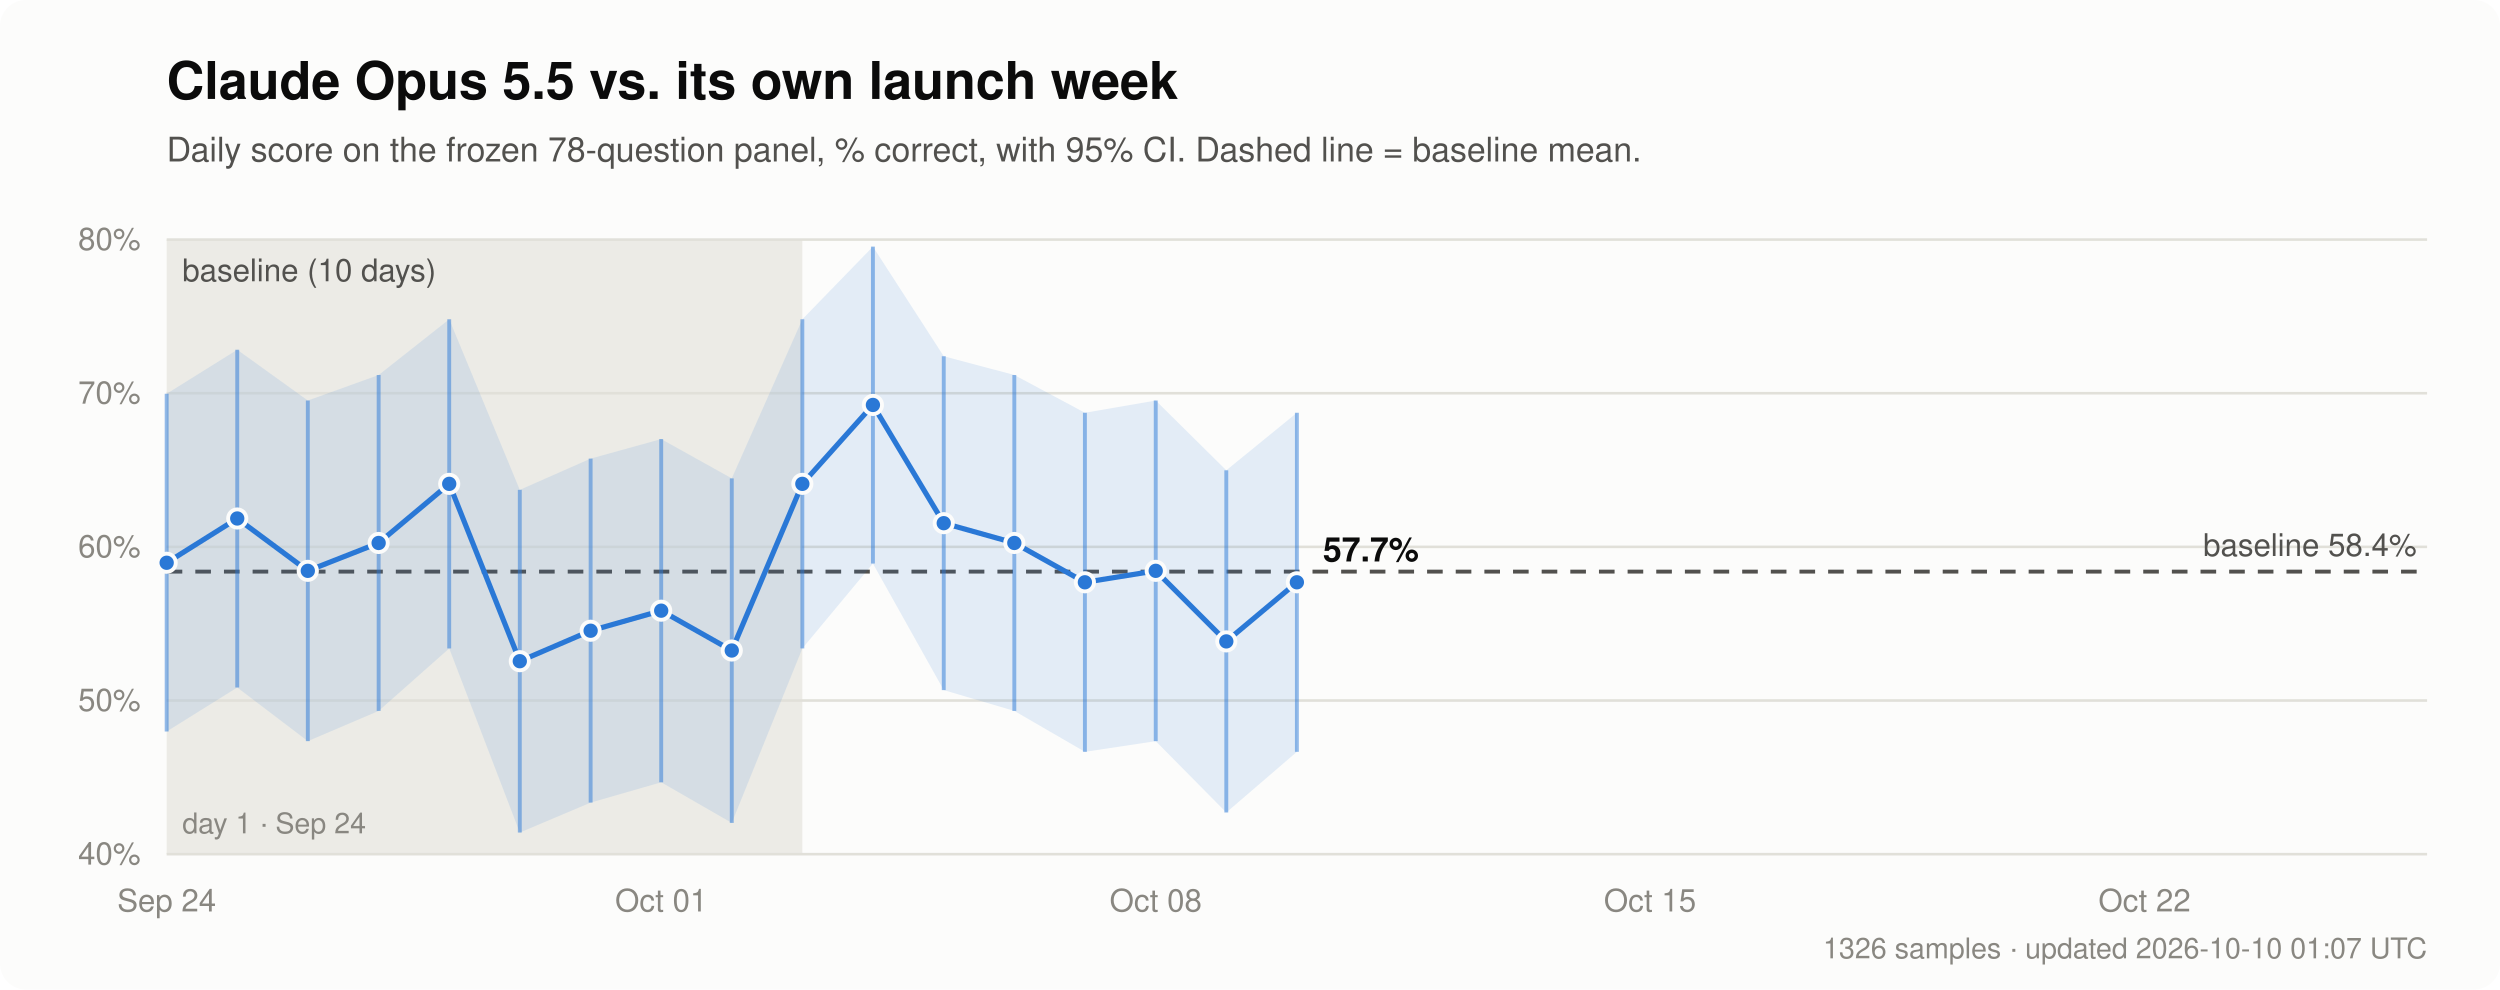
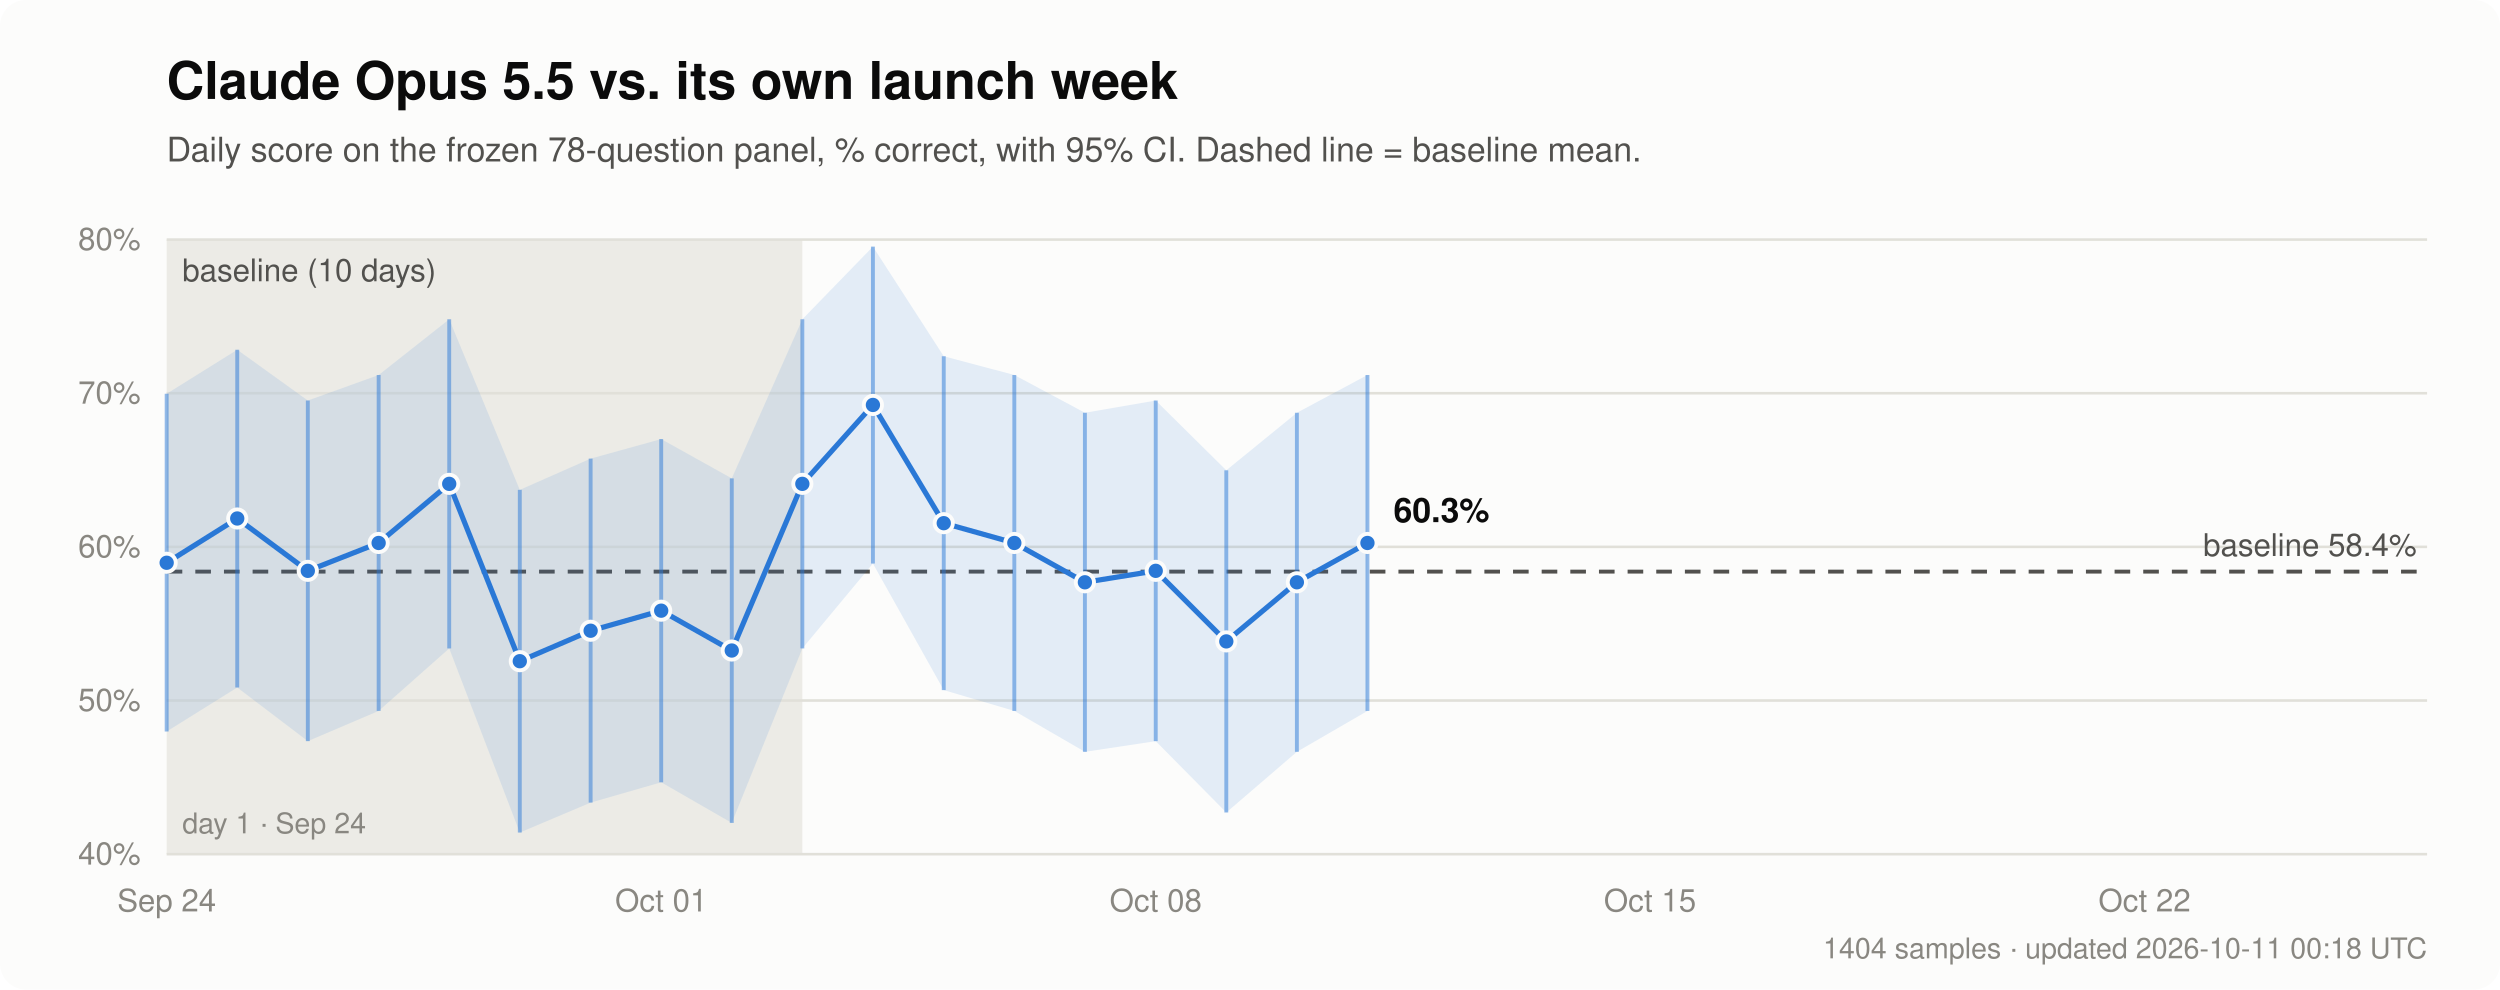
<svg xmlns="http://www.w3.org/2000/svg" width="960" height="380" viewBox="0 0 960 380" font-family="-apple-system, Segoe UI, Helvetica, Arial, sans-serif" role="img" aria-labelledby="t d">
  <rect width="960" height="380" rx="10" fill="#fcfcfb" />
  <text x="64" y="38" fill="#0b0b0b" font-size="20" font-weight="600">Claude Opus 5.5 vs. its own launch week</text>
  <text x="64" y="62" fill="#52514e" font-size="13">Daily score on the frozen 78-question panel, % correct, with 95% CI. Dashed line = baseline mean.</text>
  <line x1="64" y1="328.0" x2="932" y2="328.0" stroke="#e1e0d9" stroke-width="1" />
  <text x="54" y="332.0" text-anchor="end" fill="#898781" font-size="12">40%</text>
  <line x1="64" y1="269.0" x2="932" y2="269.0" stroke="#e1e0d9" stroke-width="1" />
  <text x="54" y="273.0" text-anchor="end" fill="#898781" font-size="12">50%</text>
  <line x1="64" y1="210.0" x2="932" y2="210.0" stroke="#e1e0d9" stroke-width="1" />
  <text x="54" y="214.0" text-anchor="end" fill="#898781" font-size="12">60%</text>
  <line x1="64" y1="151.0" x2="932" y2="151.0" stroke="#e1e0d9" stroke-width="1" />
  <text x="54" y="155.0" text-anchor="end" fill="#898781" font-size="12">70%</text>
  <line x1="64" y1="92.0" x2="932" y2="92.0" stroke="#e1e0d9" stroke-width="1" />
  <text x="54" y="96.0" text-anchor="end" fill="#898781" font-size="12">80%</text>
  <rect x="64.0" y="92" width="244.1" height="236" fill="#e1e0d9" opacity="0.6" />
  <text x="70.0" y="108" fill="#52514e" font-size="12">baseline (10 days)</text>
  <text x="70.0" y="320" fill="#898781" font-size="11">day 1 · Sep 24</text>
  <text x="64.0" y="350" text-anchor="middle" fill="#898781" font-size="12">Sep 24</text>
  <text x="253.9" y="350" text-anchor="middle" fill="#898781" font-size="12">Oct 01</text>
  <text x="443.8" y="350" text-anchor="middle" fill="#898781" font-size="12">Oct 08</text>
  <text x="633.6" y="350" text-anchor="middle" fill="#898781" font-size="12">Oct 15</text>
  <text x="823.5" y="350" text-anchor="middle" fill="#898781" font-size="12">Oct 22</text>
  <line x1="64" y1="219.5" x2="932" y2="219.5" stroke="#52514e" stroke-width="1.5" stroke-dasharray="6 5" />
  <text x="928" y="213.5" text-anchor="end" fill="#52514e" font-size="12">baseline 58.4%</text>
-   <path d="M64.0,151.2 L91.1,134.3 L118.2,153.8 L145.4,144.0 L172.5,122.6 L199.6,188.1 L226.8,176.1 L253.9,168.6 L281.0,183.7 L308.1,122.6 L335.2,94.7 L362.4,136.8 L389.5,144.0 L416.6,158.5 L443.8,153.8 L470.9,180.6 L498.0,158.5 L498.0,288.7 L470.9,312.0 L443.8,284.6 L416.6,288.7 L389.5,273.0 L362.4,265.0 L335.2,216.4 L308.1,249.0 L281.0,316.0 L253.9,300.4 L226.8,308.2 L199.6,319.7 L172.5,249.0 L145.4,273.0 L118.2,284.6 L91.1,264.0 L64.0,280.9 Z" fill="#2a78d6" opacity="0.12" />
-   <path d="M64.0,216.1 L91.1,199.1 L118.2,219.2 L145.4,208.5 L172.5,185.8 L199.6,253.9 L226.8,242.2 L253.9,234.5 L281.0,249.8 L308.1,185.8 L335.2,155.5 L362.4,200.9 L389.5,208.5 L416.6,223.6 L443.8,219.2 L470.9,246.3 L498.0,223.6" fill="none" stroke="#2a78d6" stroke-width="2" stroke-linejoin="round" stroke-linecap="round" />
+   <path d="M64.0,151.2 L91.1,134.3 L118.2,153.8 L145.4,144.0 L172.5,122.6 L199.6,188.1 L226.8,176.1 L253.9,168.6 L281.0,183.7 L308.1,122.6 L335.2,94.7 L362.4,136.8 L389.5,144.0 L416.6,158.5 L443.8,153.8 L470.9,180.6 L498.0,158.5 L525.1,144.0 L525.1,273.0 L498.0,288.7 L470.9,312.0 L443.8,284.6 L416.6,288.7 L389.5,273.0 L362.4,265.0 L335.2,216.4 L308.1,249.0 L281.0,316.0 L253.9,300.4 L226.8,308.2 L199.6,319.7 L172.5,249.0 L145.4,273.0 L118.2,284.6 L91.1,264.0 L64.0,280.9 Z" fill="#2a78d6" opacity="0.12" />
+   <path d="M64.0,216.1 L91.1,199.1 L118.2,219.2 L145.4,208.5 L172.5,185.8 L199.6,253.9 L226.8,242.2 L253.9,234.5 L281.0,249.8 L308.1,185.8 L335.2,155.5 L362.4,200.9 L389.5,208.5 L416.6,223.6 L443.8,219.2 L470.9,246.3 L498.0,223.6 L525.1,208.5" fill="none" stroke="#2a78d6" stroke-width="2" stroke-linejoin="round" stroke-linecap="round" />
  <line x1="64.0" y1="280.9" x2="64.0" y2="151.2" stroke="#2a78d6" stroke-width="1.5" opacity="0.5" />
  <circle cx="64.0" cy="216.1" r="3.5" fill="#2a78d6" stroke="#fcfcfb" stroke-width="1.5" />
  <line x1="91.1" y1="264.0" x2="91.1" y2="134.3" stroke="#2a78d6" stroke-width="1.5" opacity="0.5" />
  <circle cx="91.1" cy="199.1" r="3.5" fill="#2a78d6" stroke="#fcfcfb" stroke-width="1.5" />
  <line x1="118.2" y1="284.6" x2="118.2" y2="153.8" stroke="#2a78d6" stroke-width="1.5" opacity="0.5" />
  <circle cx="118.2" cy="219.2" r="3.5" fill="#2a78d6" stroke="#fcfcfb" stroke-width="1.5" />
  <line x1="145.4" y1="273.0" x2="145.4" y2="144.0" stroke="#2a78d6" stroke-width="1.5" opacity="0.5" />
  <circle cx="145.4" cy="208.5" r="3.5" fill="#2a78d6" stroke="#fcfcfb" stroke-width="1.5" />
  <line x1="172.5" y1="249.0" x2="172.5" y2="122.6" stroke="#2a78d6" stroke-width="1.5" opacity="0.5" />
  <circle cx="172.5" cy="185.8" r="3.5" fill="#2a78d6" stroke="#fcfcfb" stroke-width="1.5" />
  <line x1="199.6" y1="319.7" x2="199.6" y2="188.1" stroke="#2a78d6" stroke-width="1.5" opacity="0.5" />
  <circle cx="199.6" cy="253.9" r="3.5" fill="#2a78d6" stroke="#fcfcfb" stroke-width="1.5" />
  <line x1="226.8" y1="308.2" x2="226.8" y2="176.1" stroke="#2a78d6" stroke-width="1.5" opacity="0.5" />
  <circle cx="226.8" cy="242.2" r="3.5" fill="#2a78d6" stroke="#fcfcfb" stroke-width="1.5" />
  <line x1="253.9" y1="300.4" x2="253.9" y2="168.6" stroke="#2a78d6" stroke-width="1.5" opacity="0.5" />
  <circle cx="253.9" cy="234.5" r="3.5" fill="#2a78d6" stroke="#fcfcfb" stroke-width="1.5" />
  <line x1="281.0" y1="316.0" x2="281.0" y2="183.7" stroke="#2a78d6" stroke-width="1.5" opacity="0.5" />
  <circle cx="281.0" cy="249.8" r="3.5" fill="#2a78d6" stroke="#fcfcfb" stroke-width="1.5" />
  <line x1="308.1" y1="249.0" x2="308.1" y2="122.6" stroke="#2a78d6" stroke-width="1.5" opacity="0.5" />
  <circle cx="308.1" cy="185.8" r="3.5" fill="#2a78d6" stroke="#fcfcfb" stroke-width="1.5" />
  <line x1="335.2" y1="216.4" x2="335.2" y2="94.7" stroke="#2a78d6" stroke-width="1.5" opacity="0.5" />
  <circle cx="335.2" cy="155.5" r="3.5" fill="#2a78d6" stroke="#fcfcfb" stroke-width="1.5" />
  <line x1="362.4" y1="265.0" x2="362.4" y2="136.8" stroke="#2a78d6" stroke-width="1.5" opacity="0.5" />
  <circle cx="362.4" cy="200.9" r="3.5" fill="#2a78d6" stroke="#fcfcfb" stroke-width="1.5" />
  <line x1="389.5" y1="273.0" x2="389.5" y2="144.0" stroke="#2a78d6" stroke-width="1.5" opacity="0.5" />
  <circle cx="389.5" cy="208.5" r="3.5" fill="#2a78d6" stroke="#fcfcfb" stroke-width="1.5" />
  <line x1="416.6" y1="288.7" x2="416.6" y2="158.5" stroke="#2a78d6" stroke-width="1.5" opacity="0.5" />
  <circle cx="416.6" cy="223.6" r="3.5" fill="#2a78d6" stroke="#fcfcfb" stroke-width="1.5" />
  <line x1="443.8" y1="284.6" x2="443.8" y2="153.8" stroke="#2a78d6" stroke-width="1.5" opacity="0.5" />
  <circle cx="443.8" cy="219.2" r="3.5" fill="#2a78d6" stroke="#fcfcfb" stroke-width="1.5" />
  <line x1="470.9" y1="312.0" x2="470.9" y2="180.6" stroke="#2a78d6" stroke-width="1.5" opacity="0.5" />
  <circle cx="470.9" cy="246.3" r="3.5" fill="#2a78d6" stroke="#fcfcfb" stroke-width="1.5" />
  <line x1="498.0" y1="288.7" x2="498.0" y2="158.5" stroke="#2a78d6" stroke-width="1.5" opacity="0.5" />
  <circle cx="498.0" cy="223.6" r="3.5" fill="#2a78d6" stroke="#fcfcfb" stroke-width="1.5" />
-   <text x="508.0" y="215.6" fill="#0b0b0b" font-size="13" font-weight="600">57.7%</text>
-   <text x="932" y="368" text-anchor="end" fill="#898781" font-size="11">1326 samples · updated 2026-10-10 01:07 UTC</text>
+   <line x1="525.1" y1="273.0" x2="525.1" y2="144.0" stroke="#2a78d6" stroke-width="1.5" opacity="0.5" />
+   <circle cx="525.1" cy="208.5" r="3.5" fill="#2a78d6" stroke="#fcfcfb" stroke-width="1.5" />
+   <text x="535.1" y="200.5" fill="#0b0b0b" font-size="13" font-weight="600">60.3%</text>
+   <text x="932" y="368" text-anchor="end" fill="#898781" font-size="11">1404 samples · updated 2026-10-11 00:18 UTC</text>
</svg>
